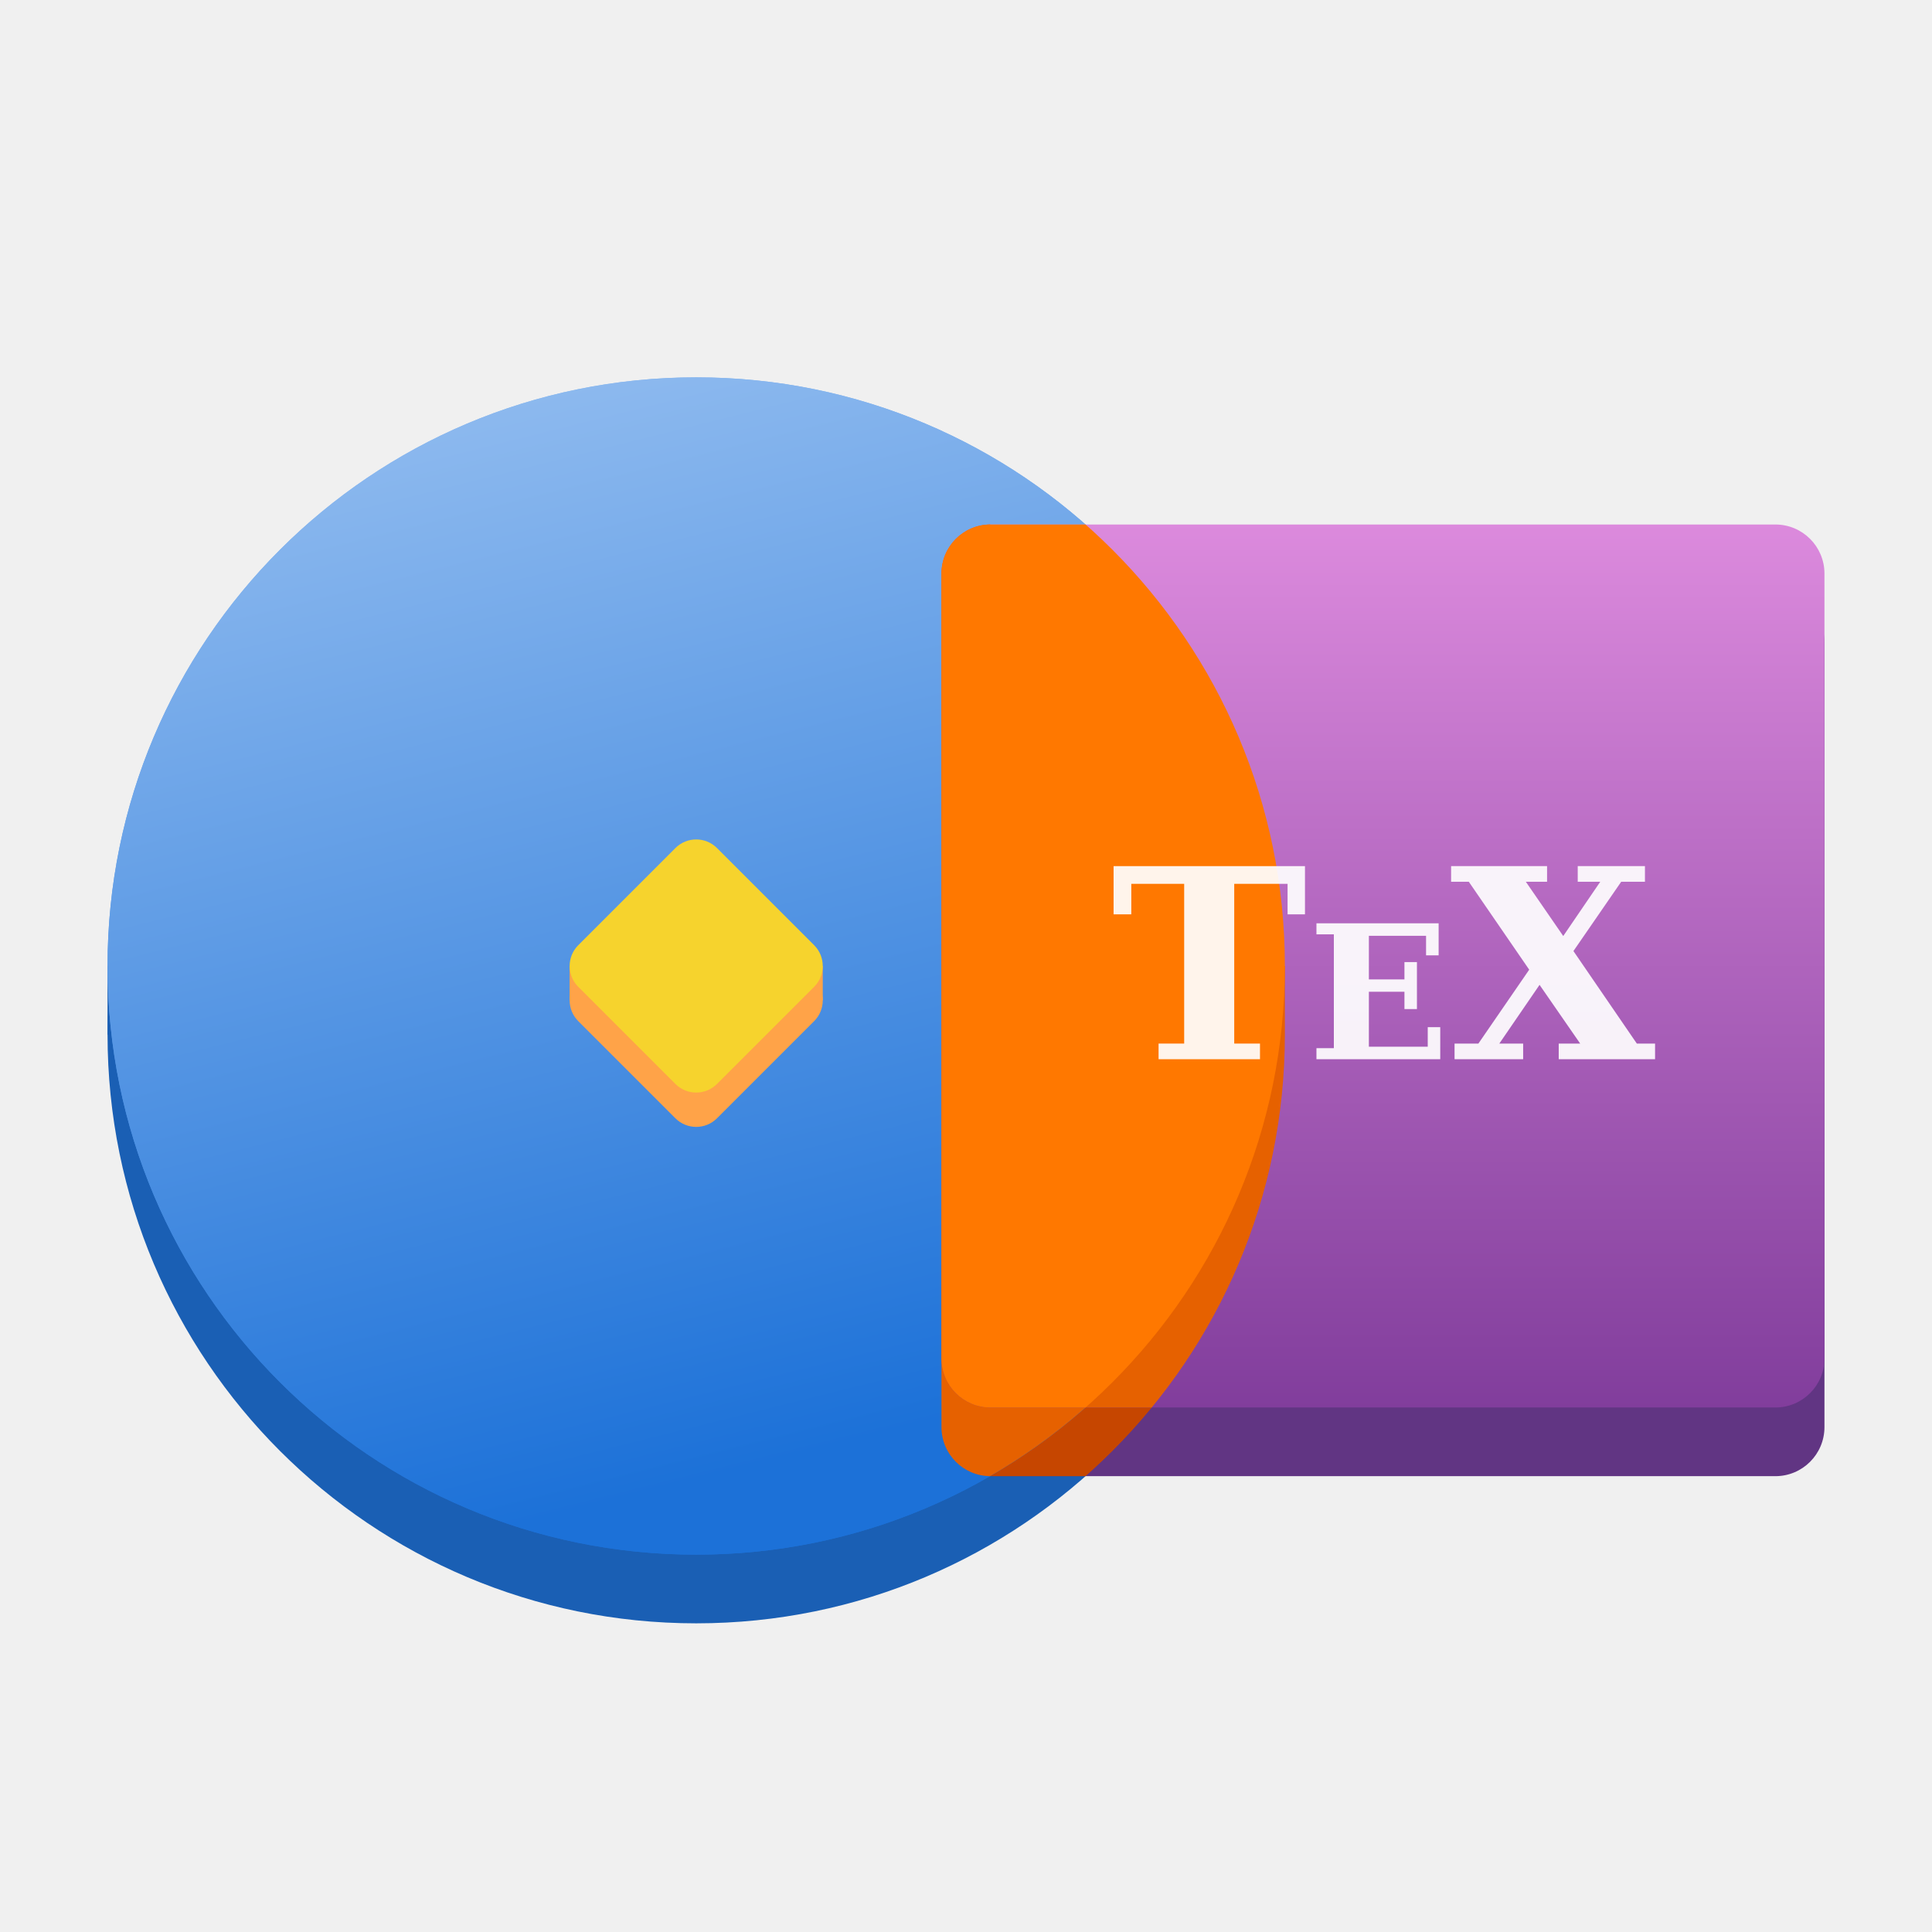
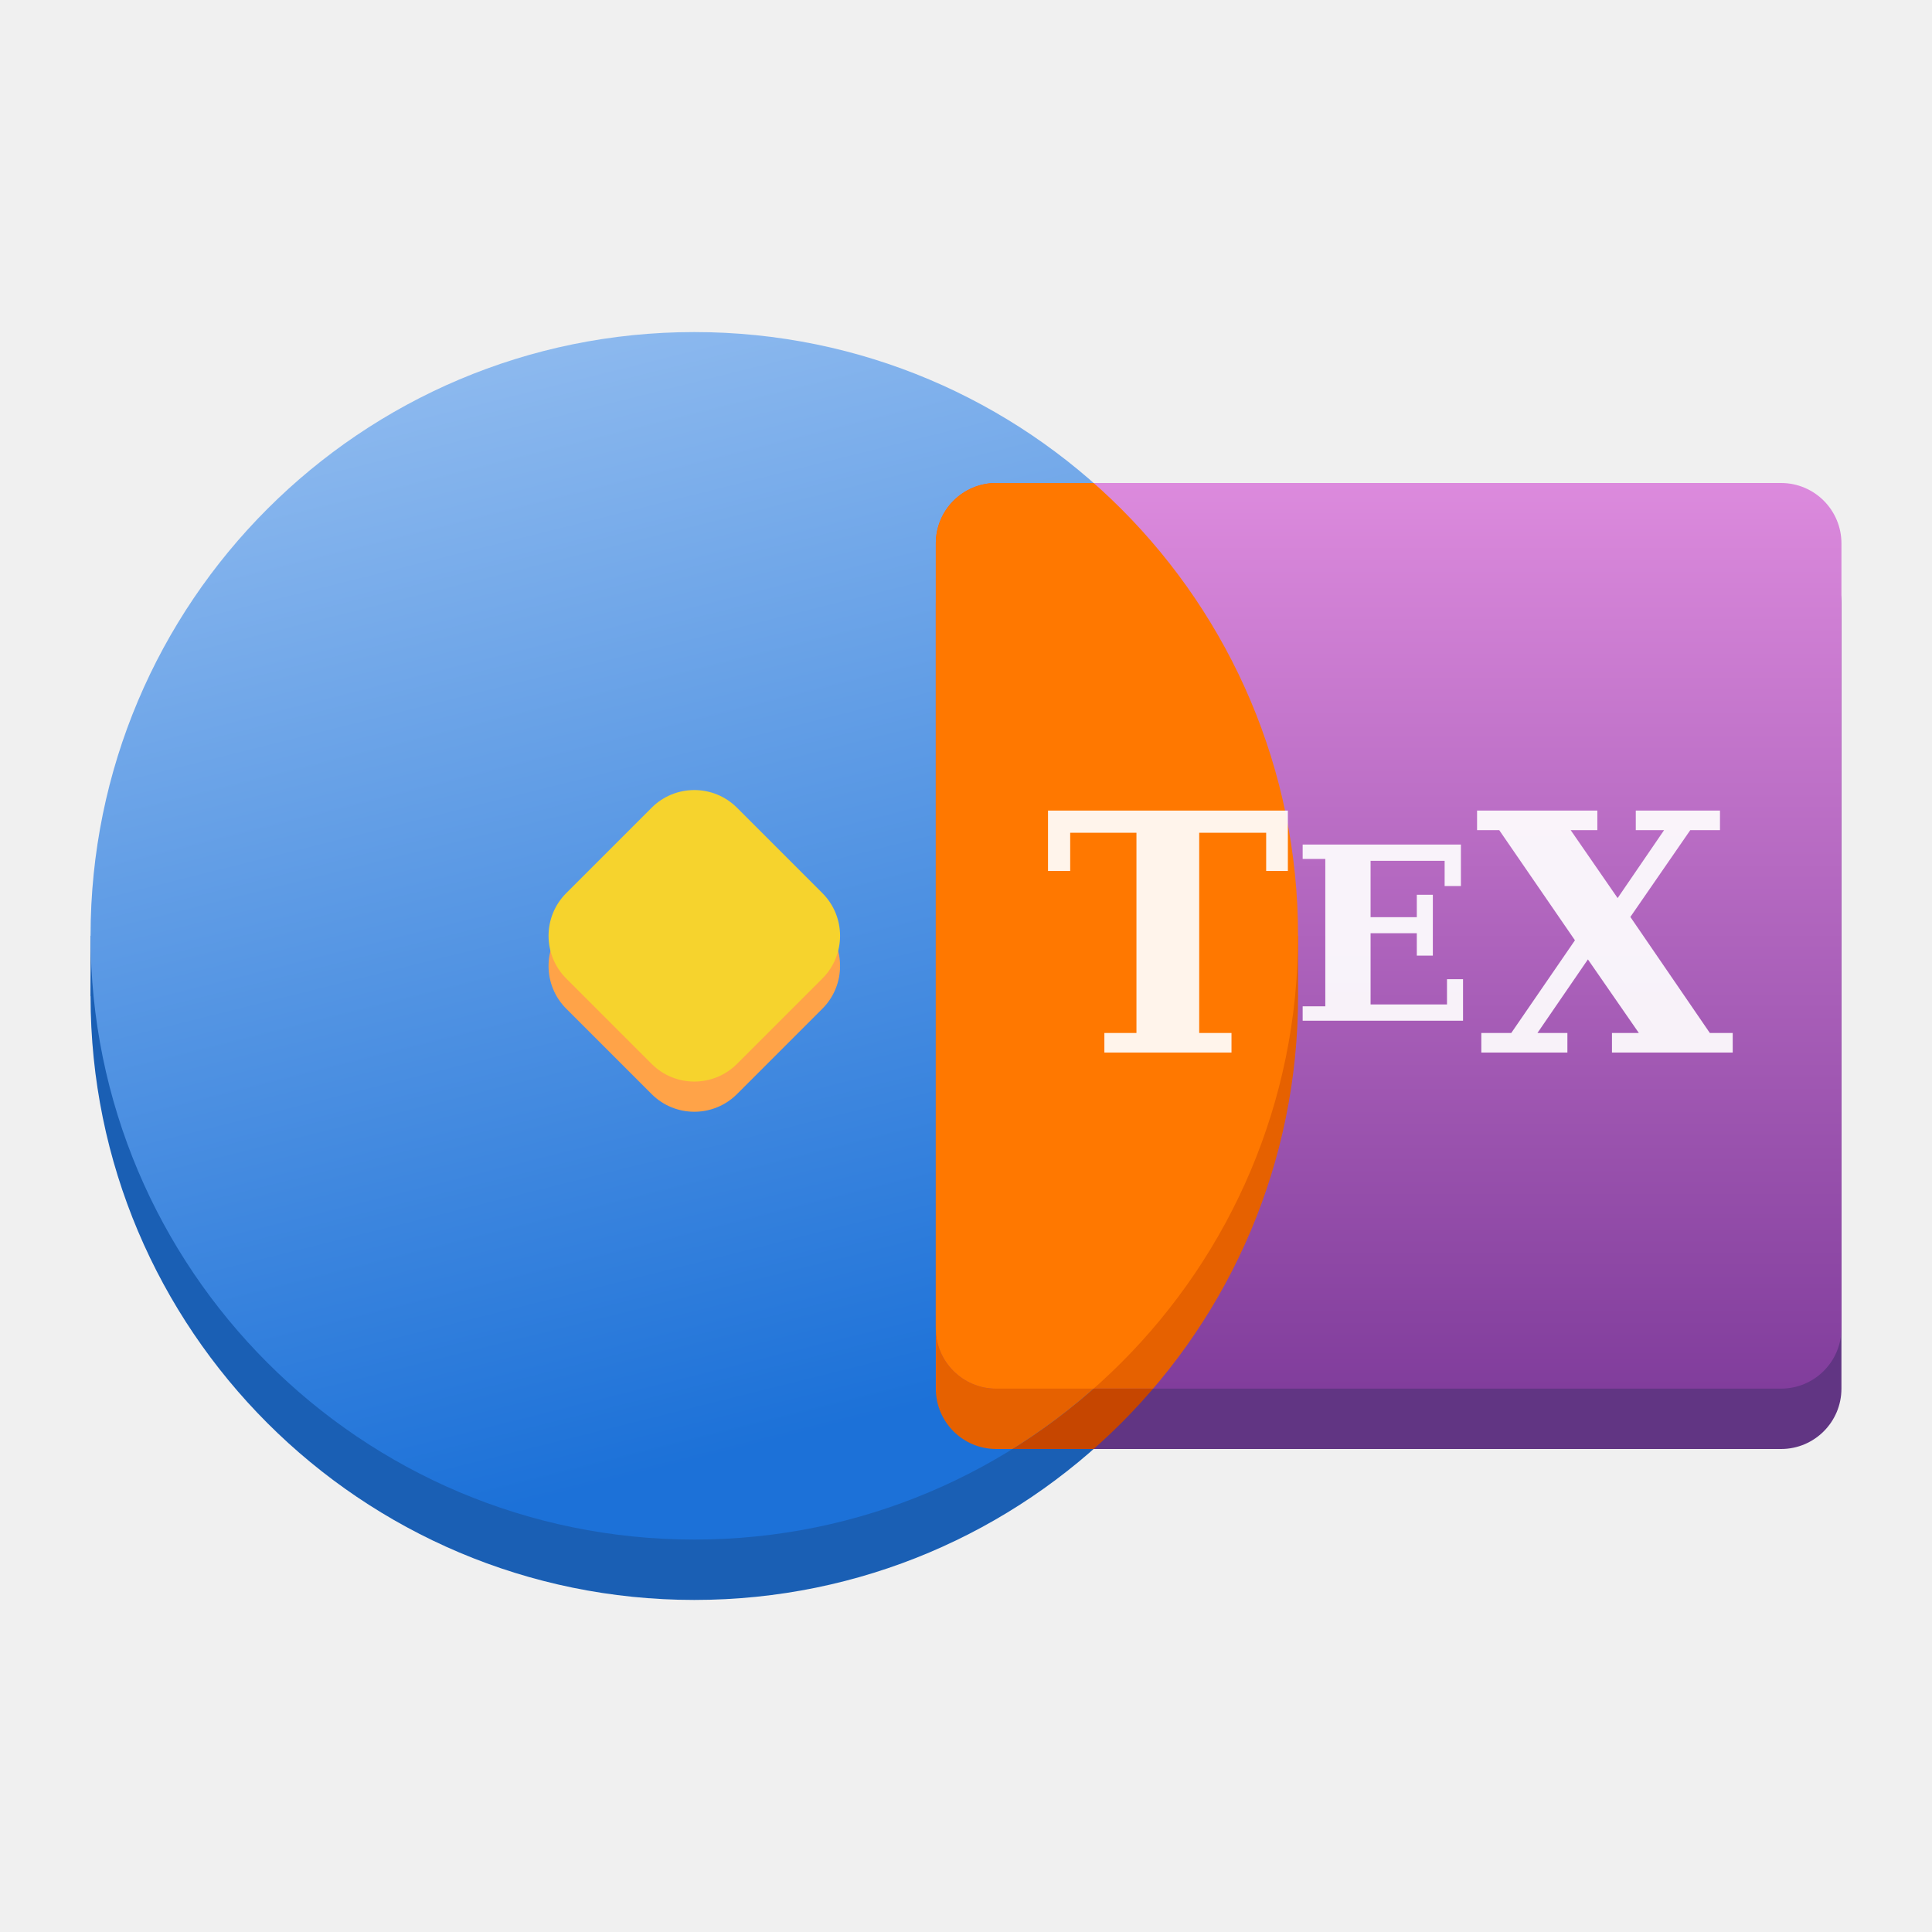
- <svg xmlns="http://www.w3.org/2000/svg" width="512" height="512" viewBox="0 0 512 512" version="1.1">
+ <svg xmlns="http://www.w3.org/2000/svg" width="128" height="128" viewBox="0 0 128 128" version="1.1">
  <defs>
    <linearGradient id="circGrad" x1="0" y1="0" x2="0.25" y2="1">
      <stop offset="0" stop-color="#99c1f1" />
      <stop offset="1" stop-color="#1c71d8" />
    </linearGradient>
    <linearGradient id="sqGrad" x1="0" y1="0" x2="0" y2="1">
      <stop offset="0" stop-color="#dc8add" />
      <stop offset="1" stop-color="#813d9c" />
    </linearGradient>
    <clipPath id="circClip">
-       <circle cx="201" cy="256" r="120" />
+       <circle cx="46" cy="62" r="40" />
    </clipPath>
    <clipPath id="circThickClip">
-       <circle cx="201" cy="270" r="120" />
-       <rect x="81" y="256" width="240" height="14" />
+       <circle cx="46" cy="66" r="40" />
+       <rect x="6" y="62" width="80" height="4" />
    </clipPath>
  </defs>
-   <g transform="translate(256,256) scale(1.3) translate(-256,-256)">
-     <circle cx="201" cy="270" r="120" fill="#1a5fb4" />
-     <rect x="81" y="256" width="240" height="14" fill="#1a5fb4" />
-     <circle cx="201" cy="256" r="120" fill="url(#circGrad)" />
-     <rect x="251" y="180" width="180" height="180" rx="10" ry="10" fill="#613583" />
-     <g clip-path="url(#circThickClip)">
-       <rect x="251" y="180" width="180" height="180" rx="10" ry="10" fill="#c64600" />
-     </g>
-     <circle cx="201" cy="256" r="120" fill="url(#circGrad)" />
-     <g clip-path="url(#circClip)">
-       <rect x="251" y="180" width="180" height="180" rx="10" ry="10" fill="#e66100" />
-     </g>
-     <rect x="251" y="166" width="180" height="180" rx="10" ry="10" fill="url(#sqGrad)" />
-     <g clip-path="url(#circThickClip)">
-       <rect x="251" y="166" width="180" height="180" rx="10" ry="10" fill="#e66100" />
-     </g>
-     <g clip-path="url(#circClip)">
-       <rect x="251" y="166" width="180" height="180" rx="10" ry="10" fill="#ff7800" />
-     </g>
-     <rect x="181" y="243" width="40" height="40" rx="6" ry="6" fill="#ffa348" transform="rotate(45,201,263)" />
-     <rect x="175.201" y="256" width="51.598" height="7" fill="#ffa348" />
-     <rect x="181" y="236" width="40" height="40" rx="6" ry="6" fill="#f6d32d" transform="rotate(45,201,256)" />
-     <text x="341" y="275" fill="white" fill-opacity="0.92" font-family="'STIX Two Text', 'DejaVu Serif', 'Noto Serif', serif" font-size="54" font-weight="bold" text-anchor="middle">
-     T<tspan font-size="38">E</tspan>X
+   <circle cx="46" cy="66" r="40" fill="#1a5fb4" />
+   <rect x="6" y="62" width="80" height="4" fill="#1a5fb4" />
+   <rect x="62" y="36" width="60" height="60" rx="4" ry="4" fill="#613583" />
+   <g clip-path="url(#circThickClip)">
+     <rect x="62" y="36" width="60" height="60" rx="4" ry="4" fill="#c64600" />
+   </g>
+   <circle cx="46" cy="62" r="40" fill="url(#circGrad)" />
+   <g clip-path="url(#circClip)">
+     <rect x="62" y="36" width="60" height="60" rx="4" ry="4" fill="#e66100" />
+   </g>
+   <rect x="62" y="32" width="60" height="60" rx="4" ry="4" fill="url(#sqGrad)" />
+   <g clip-path="url(#circThickClip)">
+     <rect x="62" y="32" width="60" height="60" rx="4" ry="4" fill="#e66100" />
+   </g>
+   <g clip-path="url(#circClip)">
+     <rect x="62" y="32" width="60" height="60" rx="4" ry="4" fill="#ff7800" />
+   </g>
+   <rect x="38" y="56" width="16" height="16" rx="4" ry="4" fill="#ffa348" transform="rotate(45, 46, 64)" />
+   <rect x="38" y="54" width="16" height="16" rx="4" ry="4" fill="#f6d32d" transform="rotate(45, 46, 62)" />
+   <text x="92" y="62" fill="white" fill-opacity="0.92" dominant-baseline="central" font-family="'STIX Two Text', 'DejaVu Serif', 'Noto Serif', serif" font-size="22" font-weight="bold" text-anchor="middle">
+     T<tspan font-size="16">E</tspan>X
  </text>
-   </g>
</svg>
